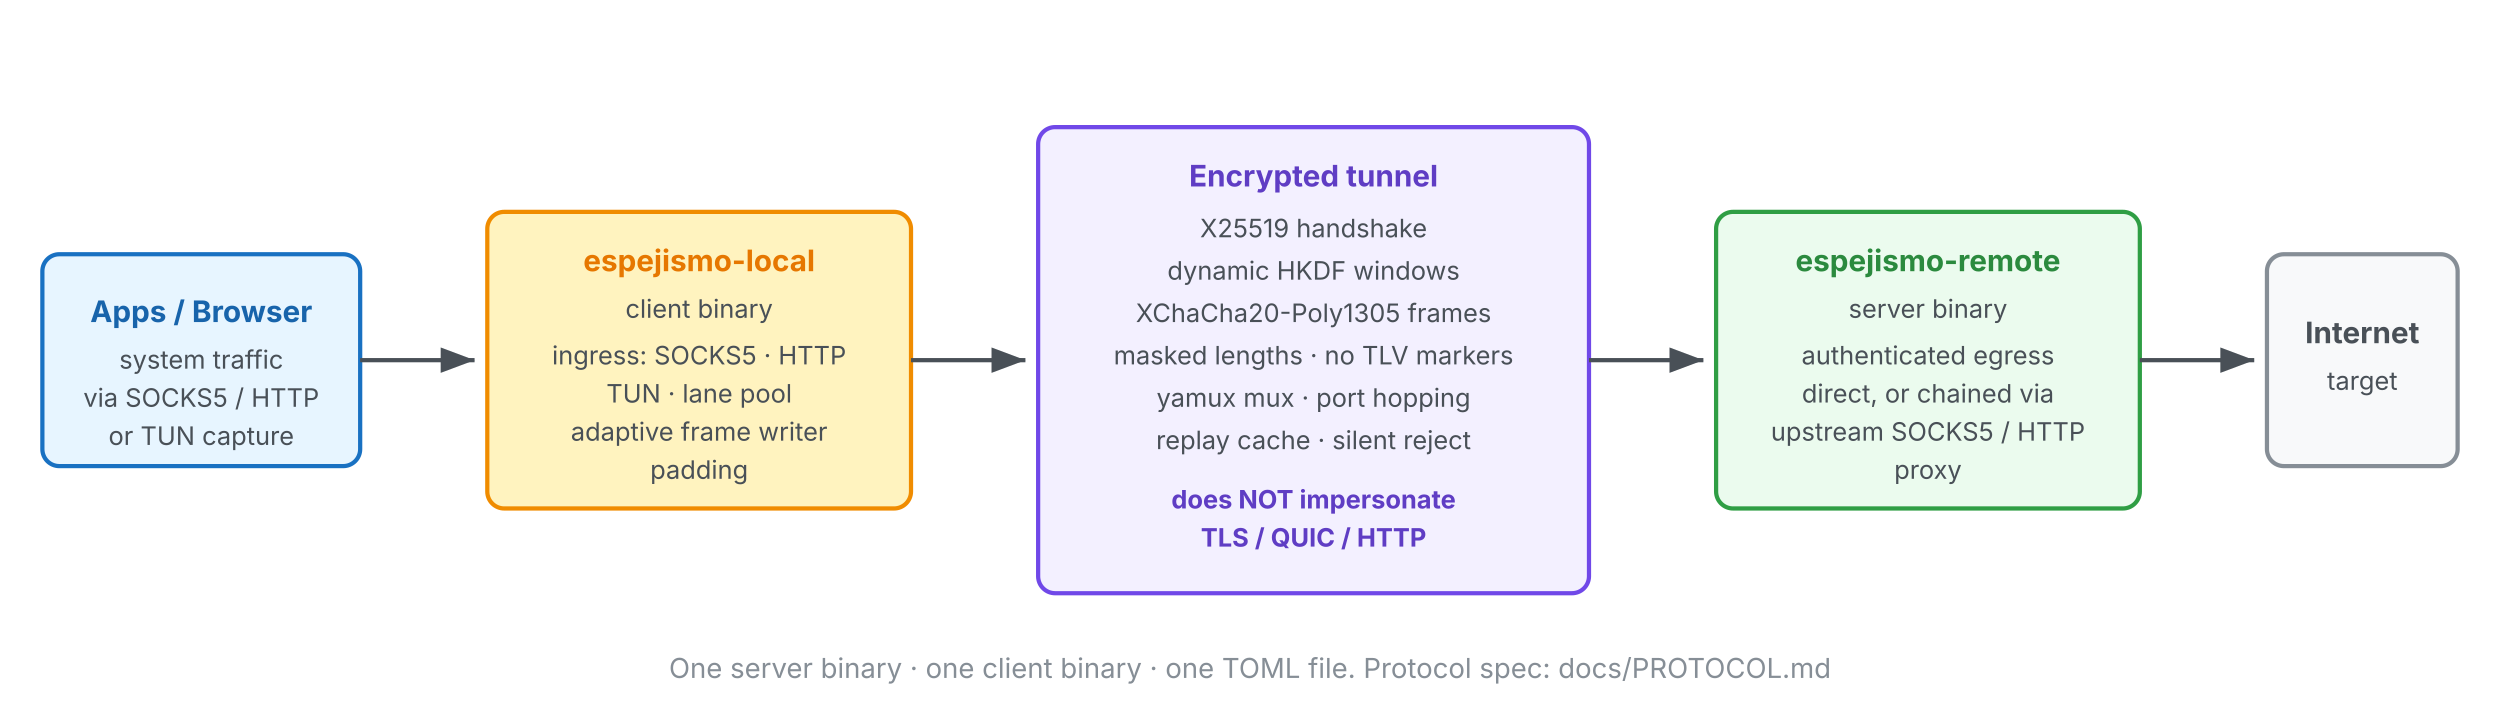
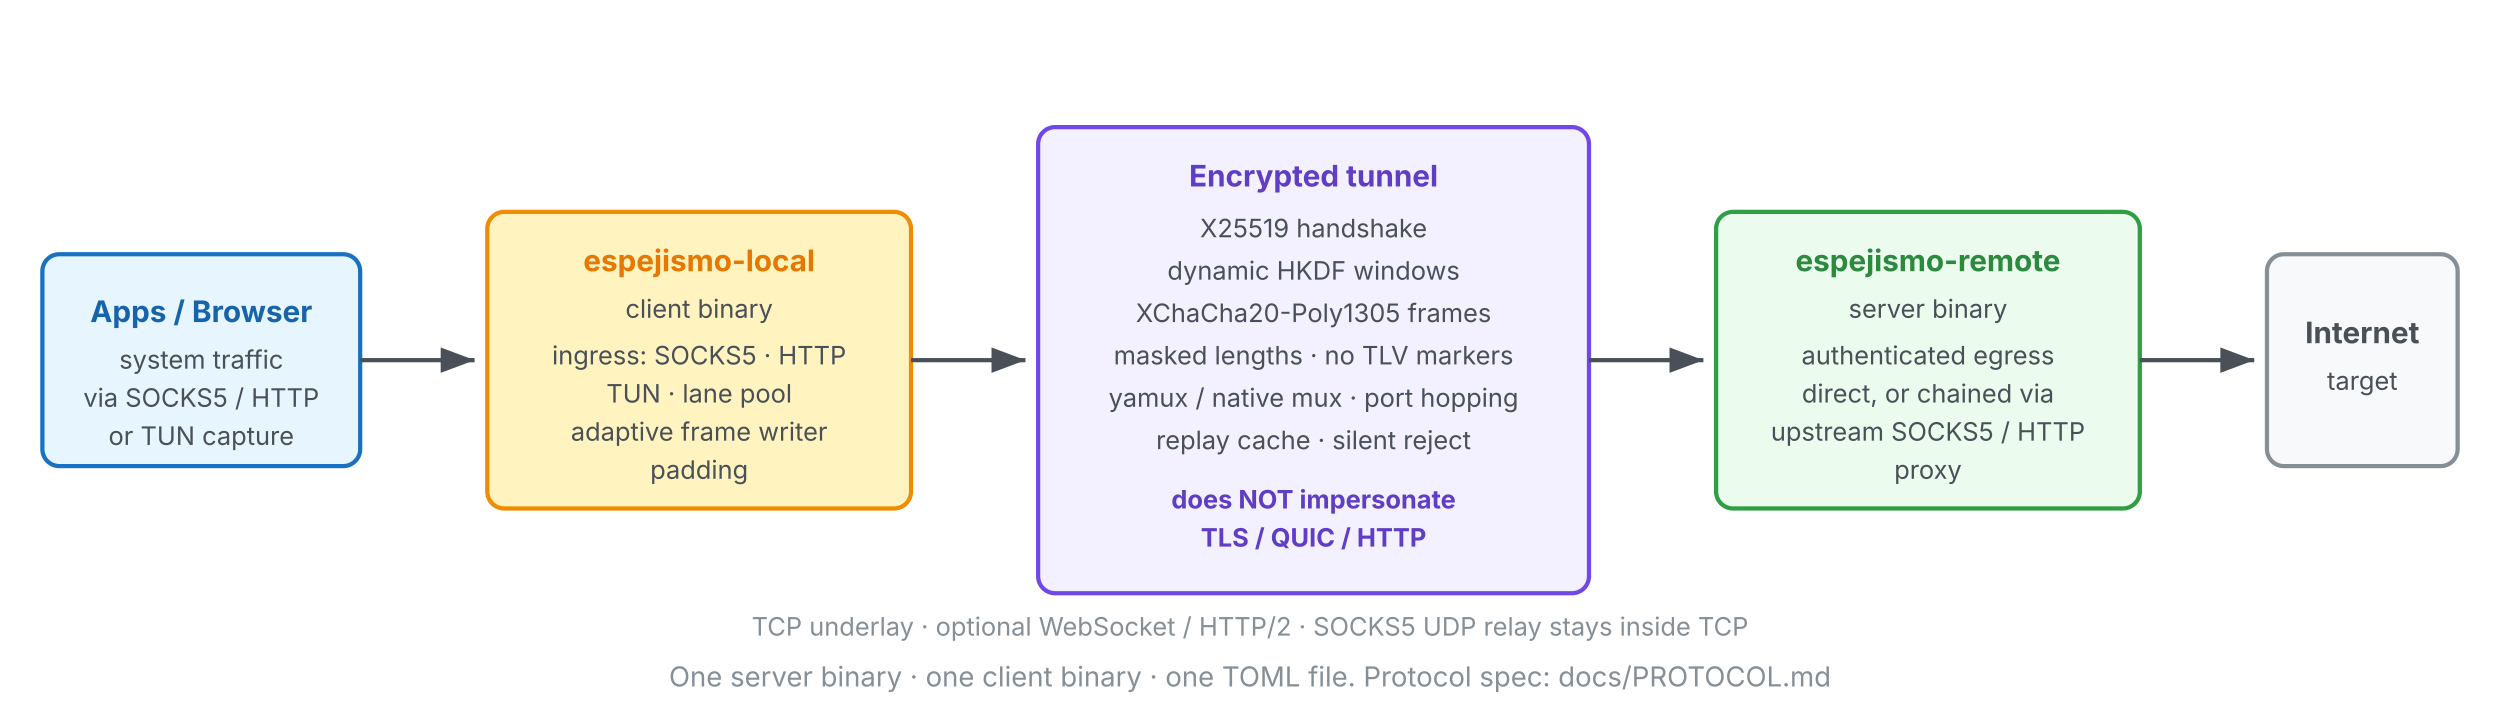
<svg xmlns="http://www.w3.org/2000/svg" width="1180" height="340" viewBox="0 0 1180 340" font-family="system-ui, -apple-system, sans-serif">
  <defs>
    <marker id="arrow" markerWidth="10" markerHeight="10" refX="8" refY="3" orient="auto">
      <path d="M0,0 L8,3 L0,6 Z" fill="#495057" />
    </marker>
  </defs>
  <rect x="20" y="120" width="150" height="100" rx="8" fill="#e7f5ff" stroke="#1971c2" stroke-width="2" />
  <text x="95" y="152" text-anchor="middle" font-size="14" font-weight="bold" fill="#1864ab">Apps / Browser</text>
  <text x="95" y="174" text-anchor="middle" font-size="12" fill="#495057">system traffic</text>
  <text x="95" y="192" text-anchor="middle" font-size="12" fill="#495057">via SOCKS5 / HTTP</text>
  <text x="95" y="210" text-anchor="middle" font-size="12" fill="#495057">or TUN capture</text>
  <rect x="230" y="100" width="200" height="140" rx="8" fill="#fff3bf" stroke="#f08c00" stroke-width="2" />
  <text x="330" y="128" text-anchor="middle" font-size="14" font-weight="bold" fill="#e67700">espejismo-local</text>
  <text x="330" y="150" text-anchor="middle" font-size="12" fill="#495057">client binary</text>
  <text x="330" y="172" text-anchor="middle" font-size="12" fill="#495057">ingress: SOCKS5 · HTTP</text>
  <text x="330" y="190" text-anchor="middle" font-size="12" fill="#495057">TUN · lane pool</text>
  <text x="330" y="208" text-anchor="middle" font-size="12" fill="#495057">adaptive frame writer</text>
  <text x="330" y="226" text-anchor="middle" font-size="12" fill="#495057">padding</text>
  <rect x="490" y="60" width="260" height="220" rx="8" fill="#f3f0ff" stroke="#7048e8" stroke-width="2" />
  <text x="620" y="88" text-anchor="middle" font-size="14" font-weight="bold" fill="#5f3dc4">Encrypted tunnel</text>
  <text x="620" y="112" text-anchor="middle" font-size="12" fill="#495057">X25519 handshake</text>
  <text x="620" y="132" text-anchor="middle" font-size="12" fill="#495057">dynamic HKDF windows</text>
  <text x="620" y="152" text-anchor="middle" font-size="12" fill="#495057">XChaCha20-Poly1305 frames</text>
  <text x="620" y="172" text-anchor="middle" font-size="12" fill="#495057">masked lengths · no TLV markers</text>
-   <text x="620" y="192" text-anchor="middle" font-size="12" fill="#495057">yamux mux · port hopping</text>
+   <text x="620" y="192" text-anchor="middle" font-size="12" fill="#495057">yamux / native mux · port hopping</text>
  <text x="620" y="212" text-anchor="middle" font-size="12" fill="#495057">replay cache · silent reject</text>
  <text x="620" y="240" text-anchor="middle" font-size="12" font-weight="bold" fill="#5f3dc4">does NOT impersonate</text>
  <text x="620" y="258" text-anchor="middle" font-size="12" font-weight="bold" fill="#5f3dc4">TLS / QUIC / HTTP</text>
  <rect x="810" y="100" width="200" height="140" rx="8" fill="#ebfbee" stroke="#2f9e44" stroke-width="2" />
  <text x="910" y="128" text-anchor="middle" font-size="14" font-weight="bold" fill="#2b8a3e">espejismo-remote</text>
  <text x="910" y="150" text-anchor="middle" font-size="12" fill="#495057">server binary</text>
  <text x="910" y="172" text-anchor="middle" font-size="12" fill="#495057">authenticated egress</text>
  <text x="910" y="190" text-anchor="middle" font-size="12" fill="#495057">direct, or chained via</text>
  <text x="910" y="208" text-anchor="middle" font-size="12" fill="#495057">upstream SOCKS5 / HTTP</text>
  <text x="910" y="226" text-anchor="middle" font-size="12" fill="#495057">proxy</text>
  <rect x="1070" y="120" width="90" height="100" rx="8" fill="#f8f9fa" stroke="#868e96" stroke-width="2" />
  <text x="1115" y="162" text-anchor="middle" font-size="14" font-weight="bold" fill="#495057">Internet</text>
  <text x="1115" y="184" text-anchor="middle" font-size="12" fill="#495057">target</text>
  <line x1="170" y1="170" x2="224" y2="170" stroke="#495057" stroke-width="2" marker-end="url(#arrow)" />
  <line x1="430" y1="170" x2="484" y2="170" stroke="#495057" stroke-width="2" marker-end="url(#arrow)" />
  <line x1="750" y1="170" x2="804" y2="170" stroke="#495057" stroke-width="2" marker-end="url(#arrow)" />
  <line x1="1010" y1="170" x2="1064" y2="170" stroke="#495057" stroke-width="2" marker-end="url(#arrow)" />
-   <text x="590" y="320" text-anchor="middle" font-size="13" fill="#868e96">One server binary · one client binary · one TOML file. Protocol spec: docs/PROTOCOL.md</text>
+   <text x="590" y="300" text-anchor="middle" font-size="12" fill="#868e96">TCP underlay · optional WebSocket / HTTP/2 · SOCKS5 UDP relay stays inside TCP</text>
+   <text x="590" y="324" text-anchor="middle" font-size="13" fill="#868e96">One server binary · one client binary · one TOML file. Protocol spec: docs/PROTOCOL.md</text>
</svg>
